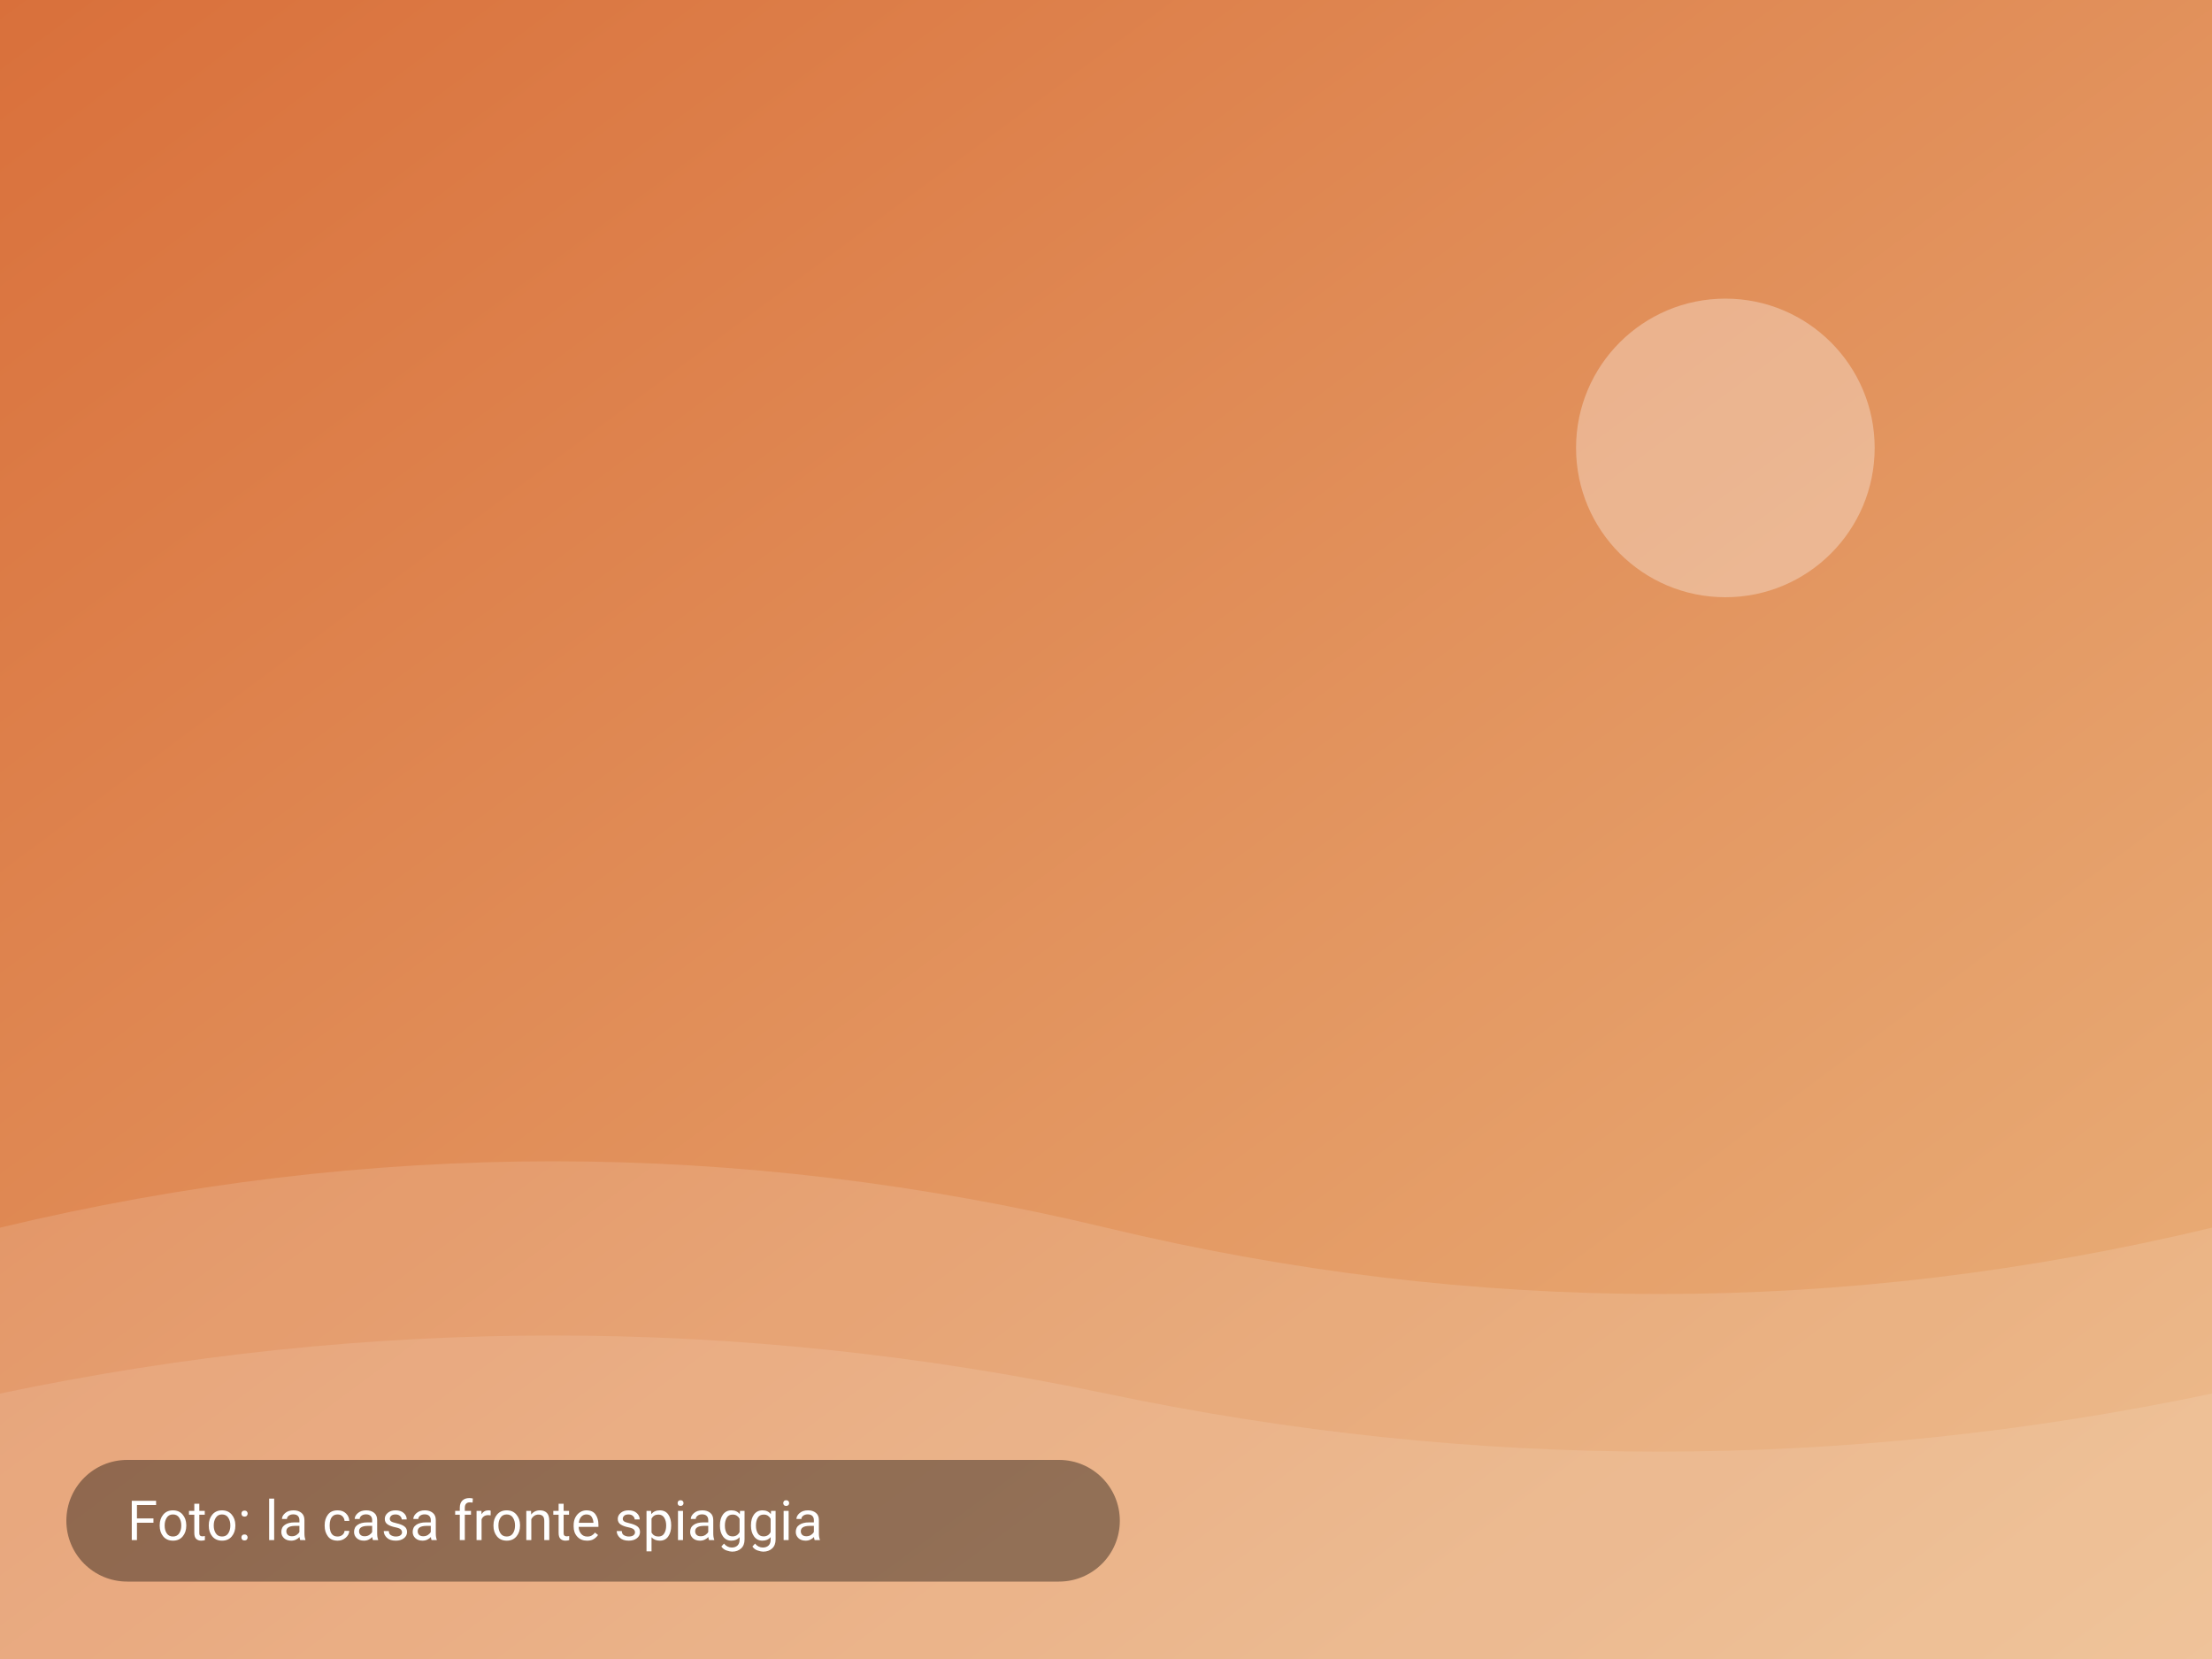
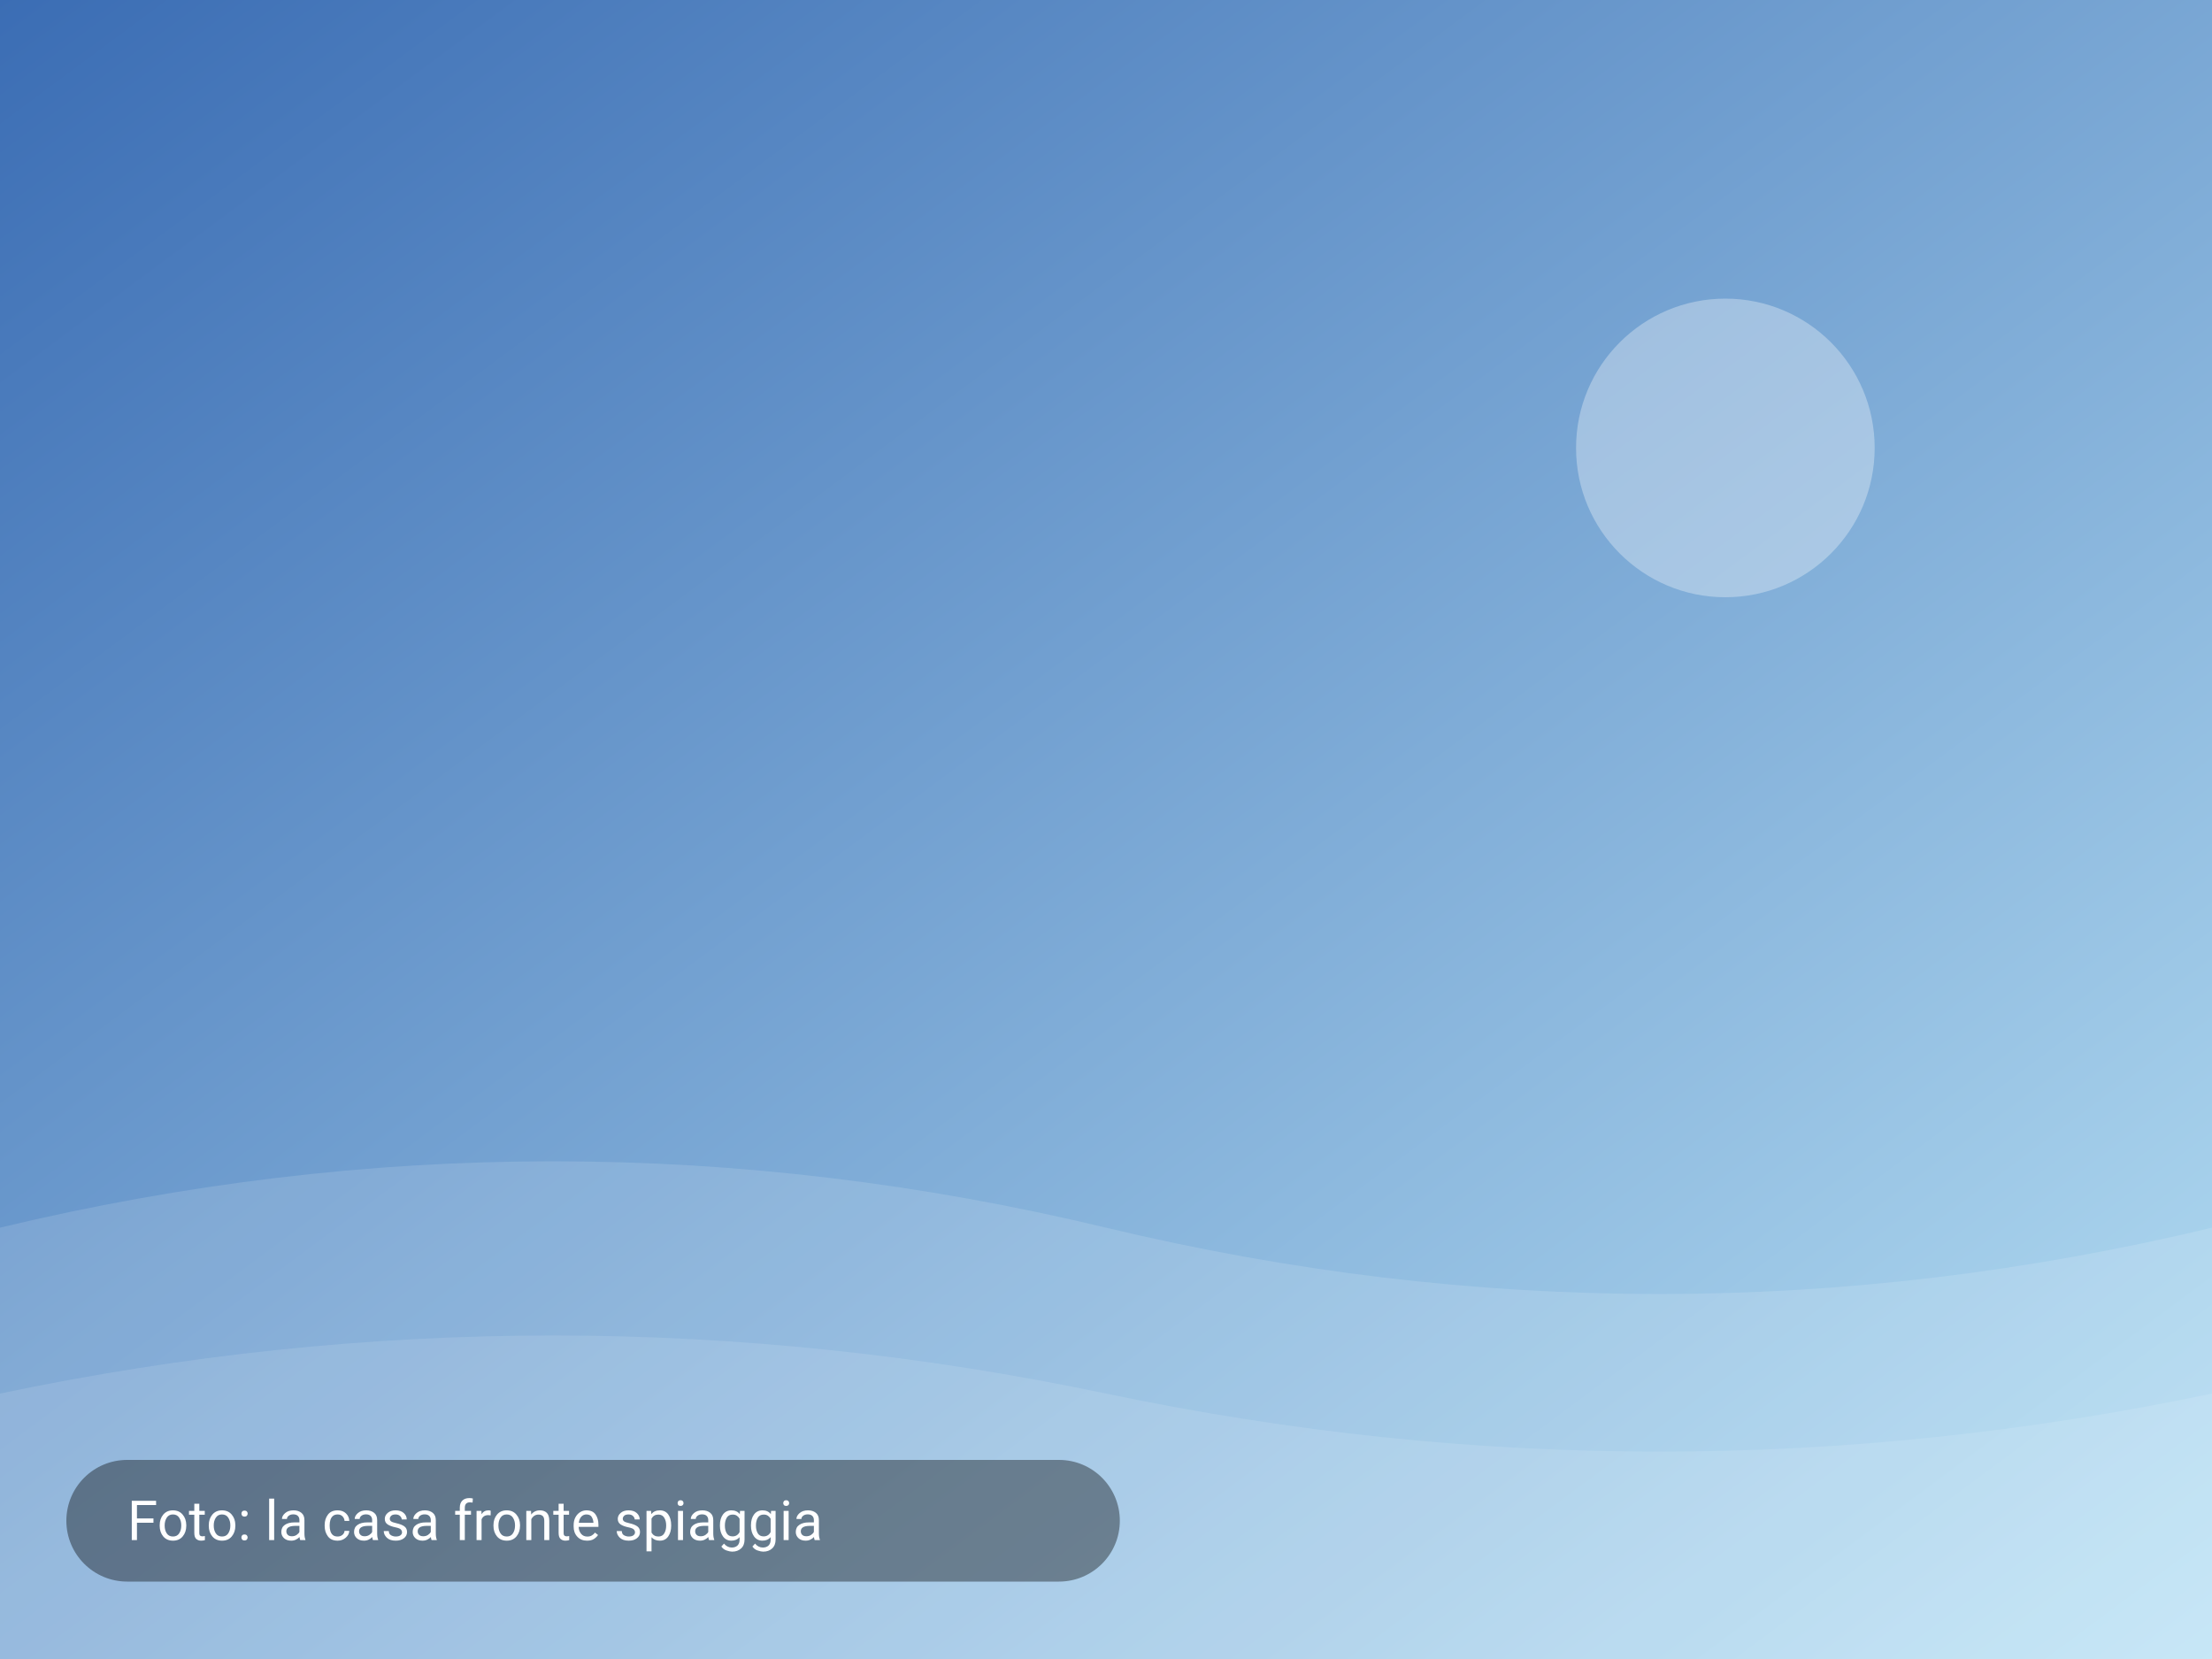
<svg xmlns="http://www.w3.org/2000/svg" viewBox="0 0 800 600" preserveAspectRatio="xMidYMid slice">
  <defs>
    <linearGradient id="g" x1="0" y1="0" x2="1" y2="1">
-       <stop offset="0" stop-color="#d9703b" />
-       <stop offset="1" stop-color="#eab27c" />
+       <stop offset="0" stop-color="#3b6db4" />
+       <stop offset="1" stop-color="#b7e0f4" />
    </linearGradient>
  </defs>
  <rect width="800" height="600" fill="url(#g)" />
  <circle cx="624" cy="162" r="54" fill="#fff" fill-opacity="0.32" />
  <path d="M0 444 Q 200 396 400 444 T 800 444 V 600 H0 Z" fill="#fff" fill-opacity="0.13" />
  <path d="M0 504 Q 200 462 400 504 T 800 504 V 600 H0 Z" fill="#fff" fill-opacity="0.11" />
  <rect x="24" y="528" width="381" height="44" rx="22" fill="#000" fill-opacity="0.38" />
  <text x="46" y="557" fill="#fff" font-family="system-ui, Segoe UI, Roboto, sans-serif" font-size="20">Foto: la casa fronte spiaggia</text>
</svg>
